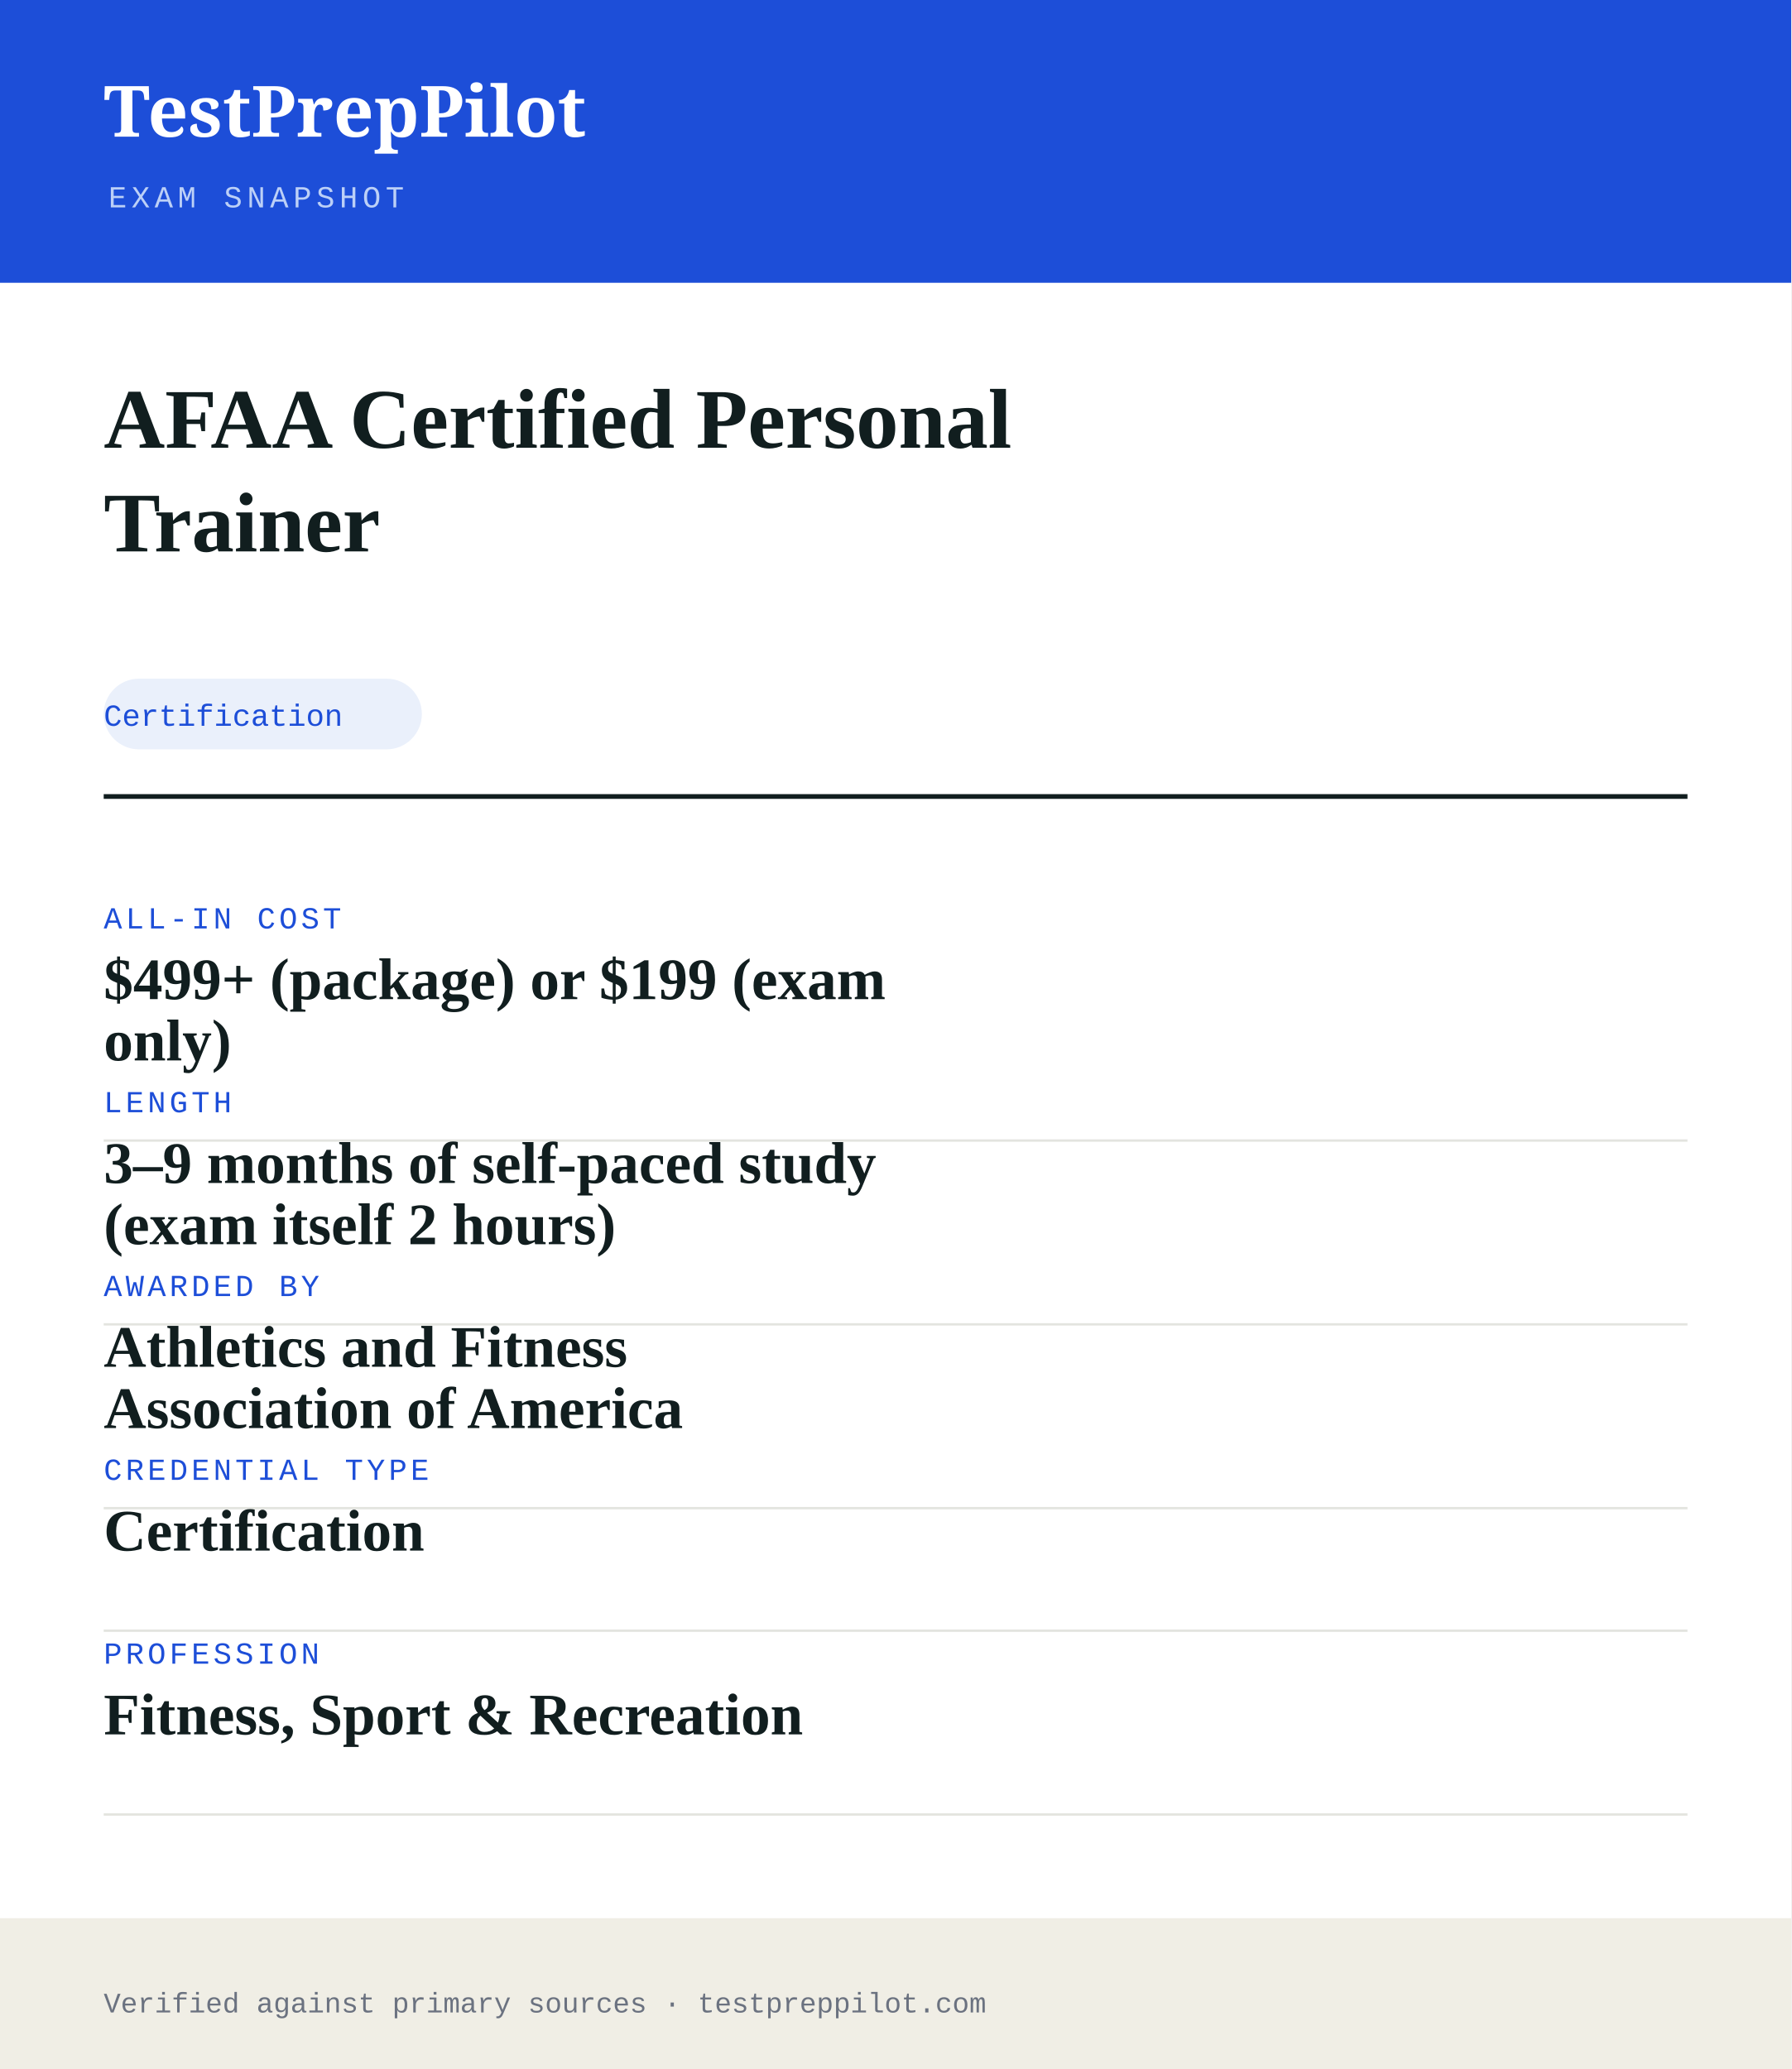
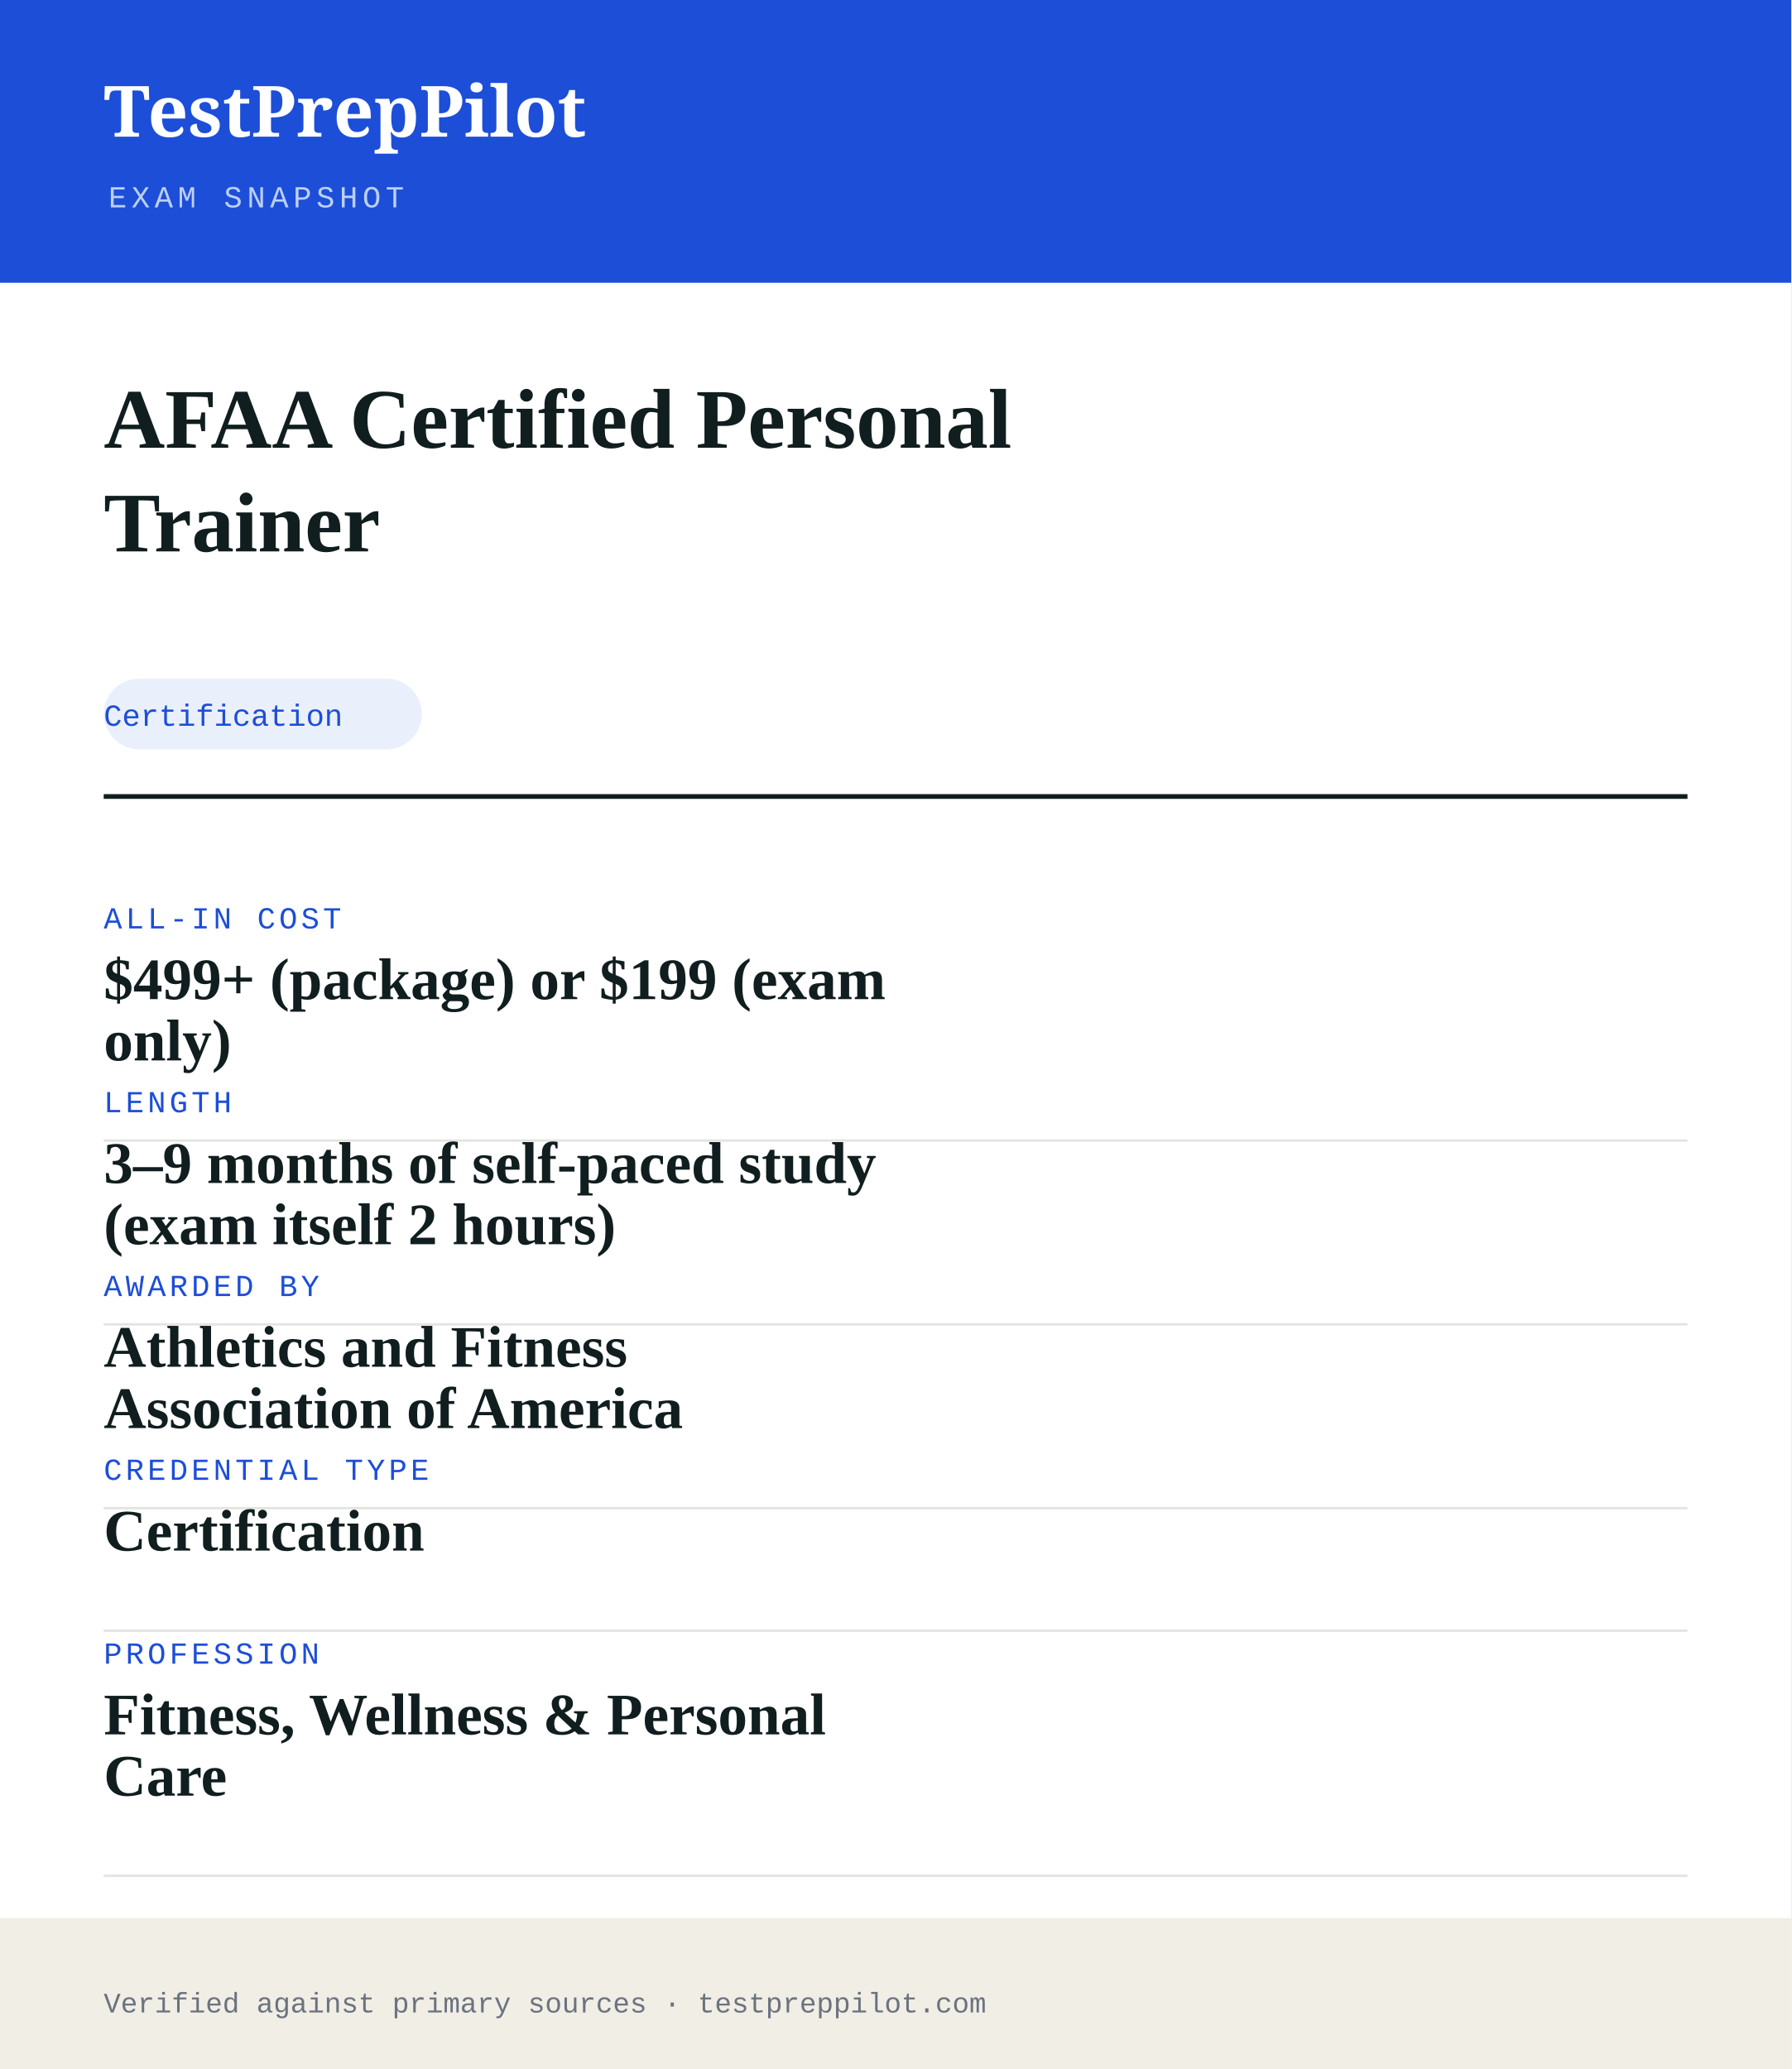
<svg xmlns="http://www.w3.org/2000/svg" width="760" height="878" viewBox="0 0 760 878" role="img" aria-label="AFAA Certified Personal Trainer — quick facts">
  <rect width="760" height="878" fill="#ffffff" />
  <rect width="760" height="120" fill="#1d4ed8" />
  <text x="44" y="58" font-family="Georgia, serif" font-size="30" font-weight="700" fill="#ffffff">TestPrepPilot</text>
  <text x="46" y="88" font-family="'Courier New', monospace" font-size="13" letter-spacing="2" fill="#bcd0f7">EXAM SNAPSHOT</text>
  <text x="44" y="190" font-family="Georgia, 'Times New Roman', serif" font-size="36" font-weight="700" fill="#111e1f">AFAA Certified Personal</text>
  <text x="44" y="234" font-family="Georgia, 'Times New Roman', serif" font-size="36" font-weight="700" fill="#111e1f">Trainer</text>
  <rect x="44" y="288" width="135" height="30" rx="15" fill="#eaf0fb" />
  <text x="44" y="308" font-family="'Courier New', monospace" font-size="13" fill="#1d4ed8">Certification</text>
  <line x1="44" y1="338" x2="716" y2="338" stroke="#111e1f" stroke-width="2" />
  <text x="44" y="394" font-family="'Courier New', monospace" font-size="13" letter-spacing="1.5" fill="#1d4ed8">ALL-IN COST</text>
  <text x="44" y="424" font-family="Georgia, 'Times New Roman', serif" font-size="25" font-weight="700" fill="#111e1f">$499+ (package) or $199 (exam</text>
  <text x="44" y="450" font-family="Georgia, 'Times New Roman', serif" font-size="25" font-weight="700" fill="#111e1f">only)</text>
  <line x1="44" y1="484" x2="716" y2="484" stroke="#e3e4df" stroke-width="1" />
  <text x="44" y="472" font-family="'Courier New', monospace" font-size="13" letter-spacing="1.5" fill="#1d4ed8">LENGTH</text>
  <text x="44" y="502" font-family="Georgia, 'Times New Roman', serif" font-size="25" font-weight="700" fill="#111e1f">3–9 months of self-paced study</text>
  <text x="44" y="528" font-family="Georgia, 'Times New Roman', serif" font-size="25" font-weight="700" fill="#111e1f">(exam itself 2 hours)</text>
  <line x1="44" y1="562" x2="716" y2="562" stroke="#e3e4df" stroke-width="1" />
  <text x="44" y="550" font-family="'Courier New', monospace" font-size="13" letter-spacing="1.5" fill="#1d4ed8">AWARDED BY</text>
  <text x="44" y="580" font-family="Georgia, 'Times New Roman', serif" font-size="25" font-weight="700" fill="#111e1f">Athletics and Fitness</text>
  <text x="44" y="606" font-family="Georgia, 'Times New Roman', serif" font-size="25" font-weight="700" fill="#111e1f">Association of America</text>
  <line x1="44" y1="640" x2="716" y2="640" stroke="#e3e4df" stroke-width="1" />
  <text x="44" y="628" font-family="'Courier New', monospace" font-size="13" letter-spacing="1.5" fill="#1d4ed8">CREDENTIAL TYPE</text>
  <text x="44" y="658" font-family="Georgia, 'Times New Roman', serif" font-size="25" font-weight="700" fill="#111e1f">Certification</text>
  <line x1="44" y1="692" x2="716" y2="692" stroke="#e3e4df" stroke-width="1" />
  <text x="44" y="706" font-family="'Courier New', monospace" font-size="13" letter-spacing="1.5" fill="#1d4ed8">PROFESSION</text>
-   <text x="44" y="736" font-family="Georgia, 'Times New Roman', serif" font-size="25" font-weight="700" fill="#111e1f">Fitness, Sport &amp; Recreation</text>
-   <line x1="44" y1="770" x2="716" y2="770" stroke="#e3e4df" stroke-width="1" />
+   <text x="44" y="736" font-family="Georgia, 'Times New Roman', serif" font-size="25" font-weight="700" fill="#111e1f">Fitness, Wellness &amp; Personal</text>
+   <text x="44" y="762" font-family="Georgia, 'Times New Roman', serif" font-size="25" font-weight="700" fill="#111e1f">Care</text>
+   <line x1="44" y1="796" x2="716" y2="796" stroke="#e3e4df" stroke-width="1" />
  <rect x="0" y="814" width="760" height="64" fill="#f0eee5" />
  <text x="44" y="854" font-family="'Courier New', monospace" font-size="12" fill="#6b7280">Verified against primary sources · testpreppilot.com</text>
</svg>
